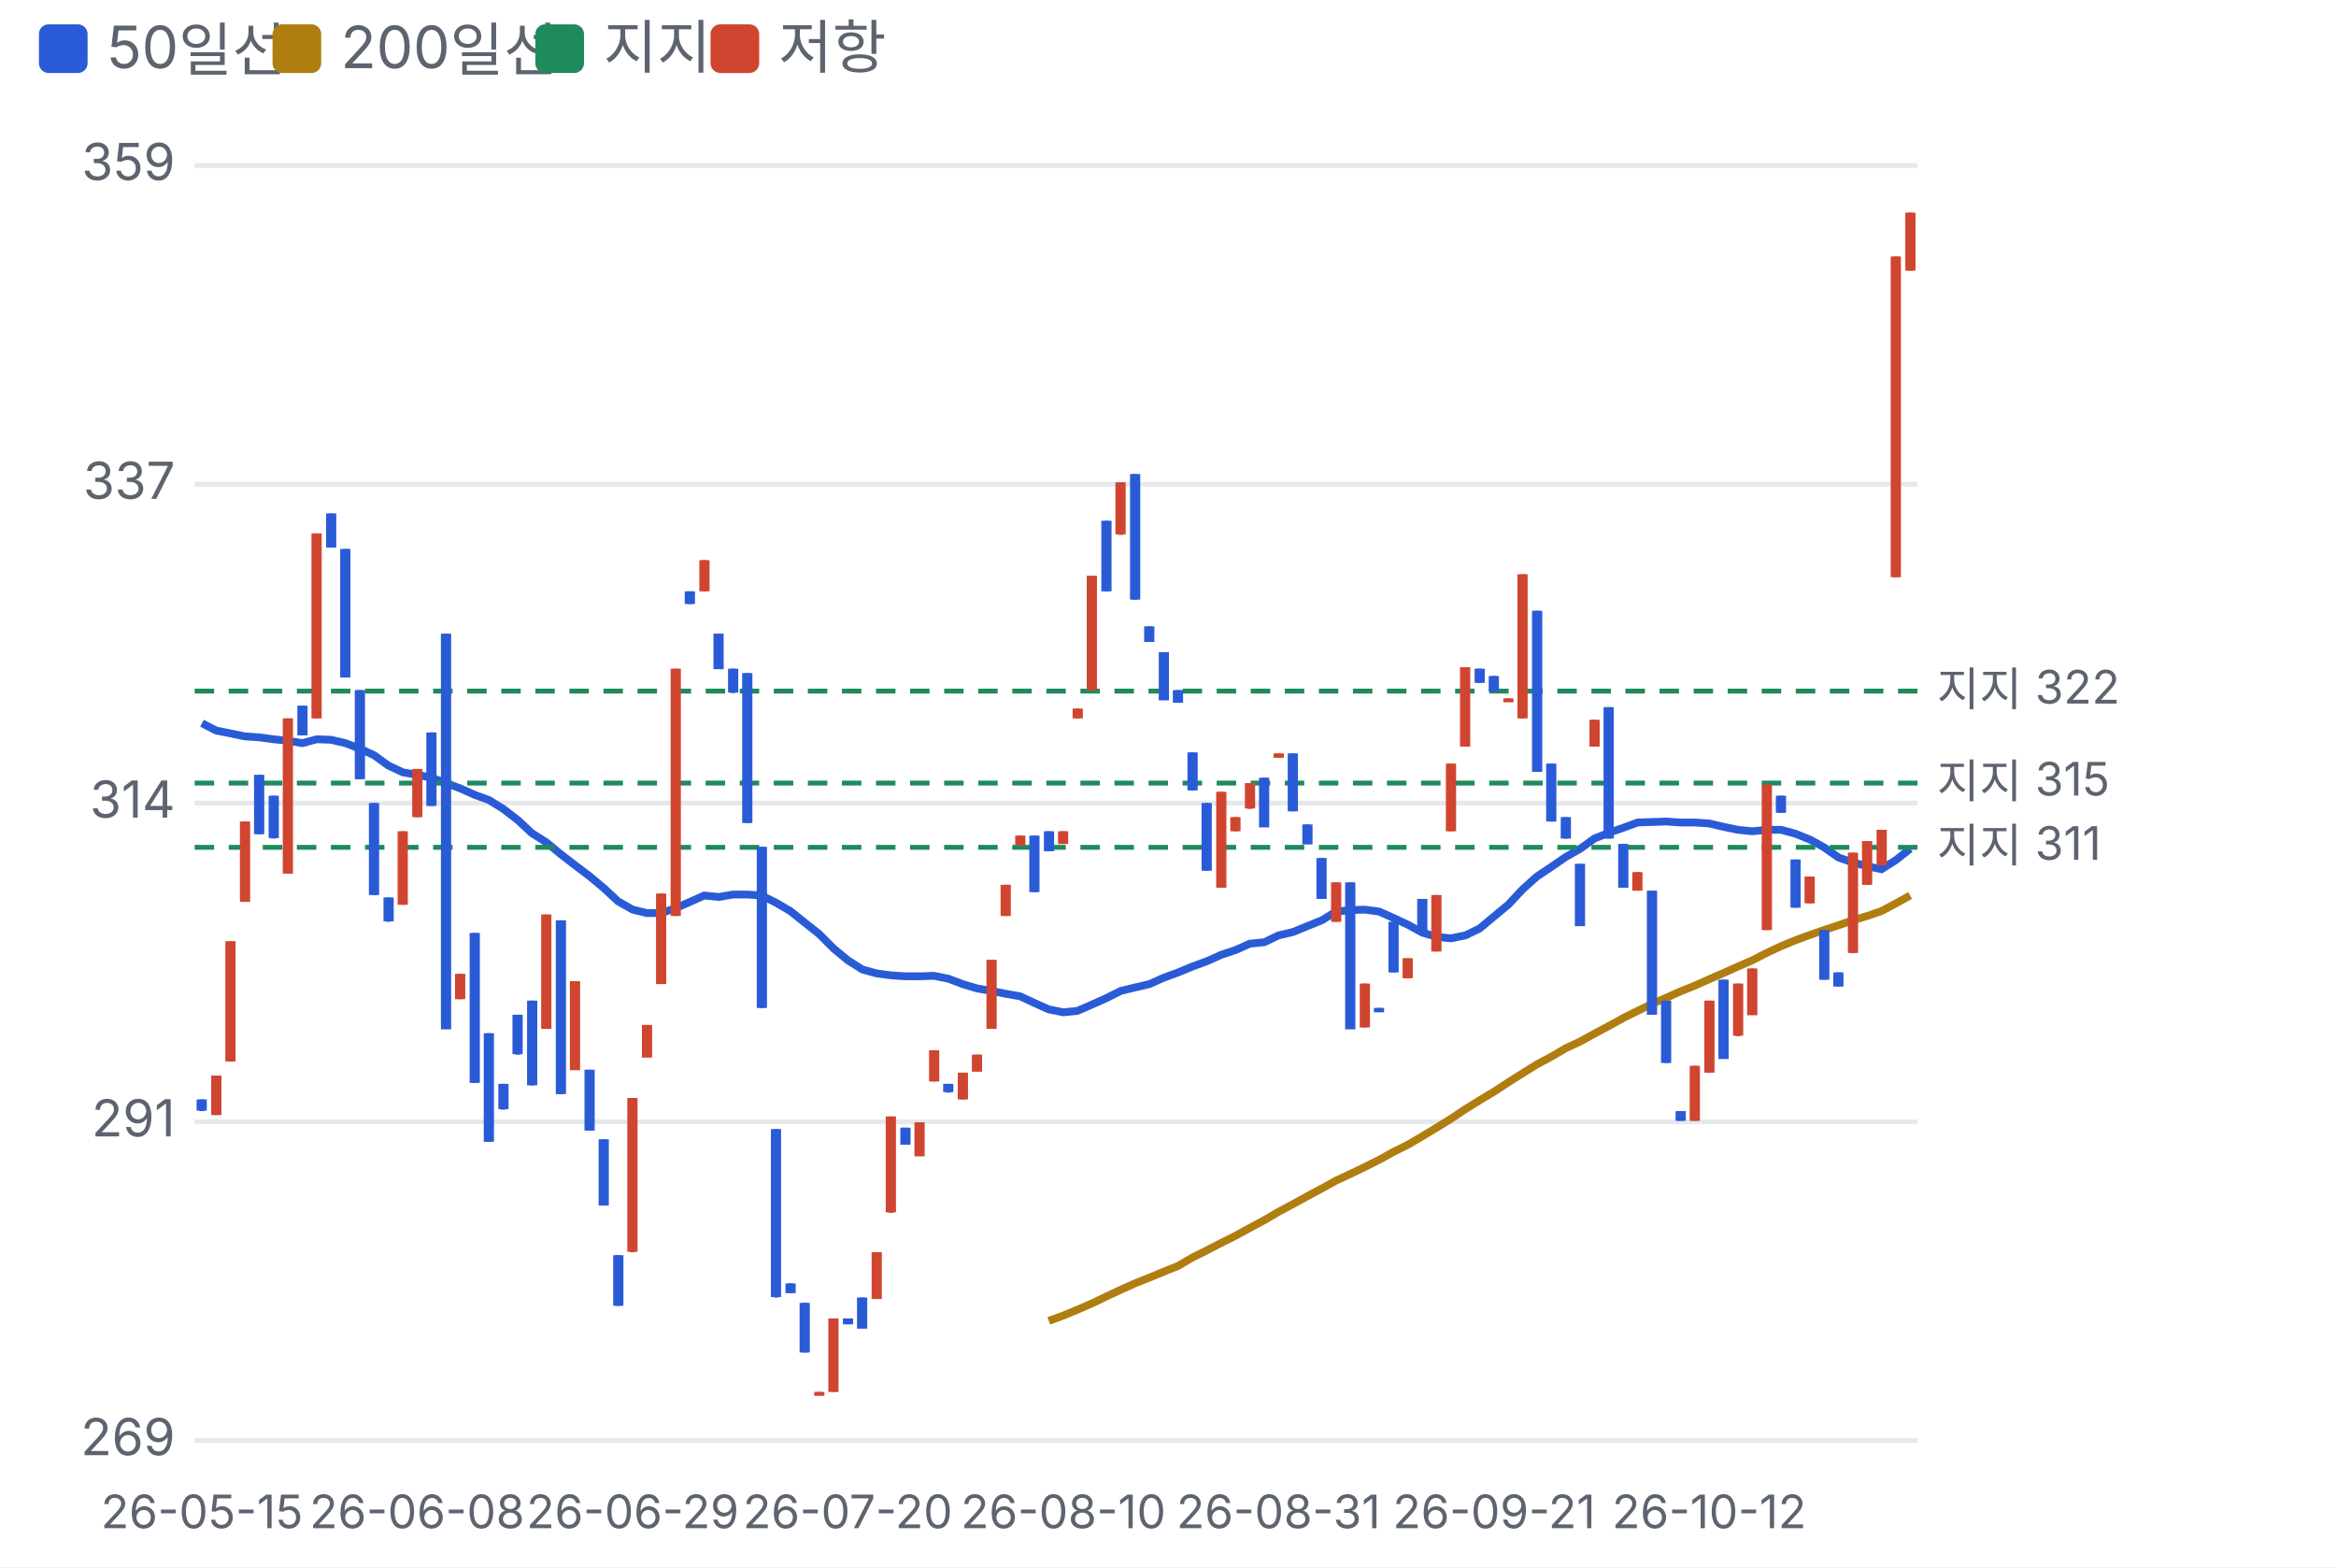
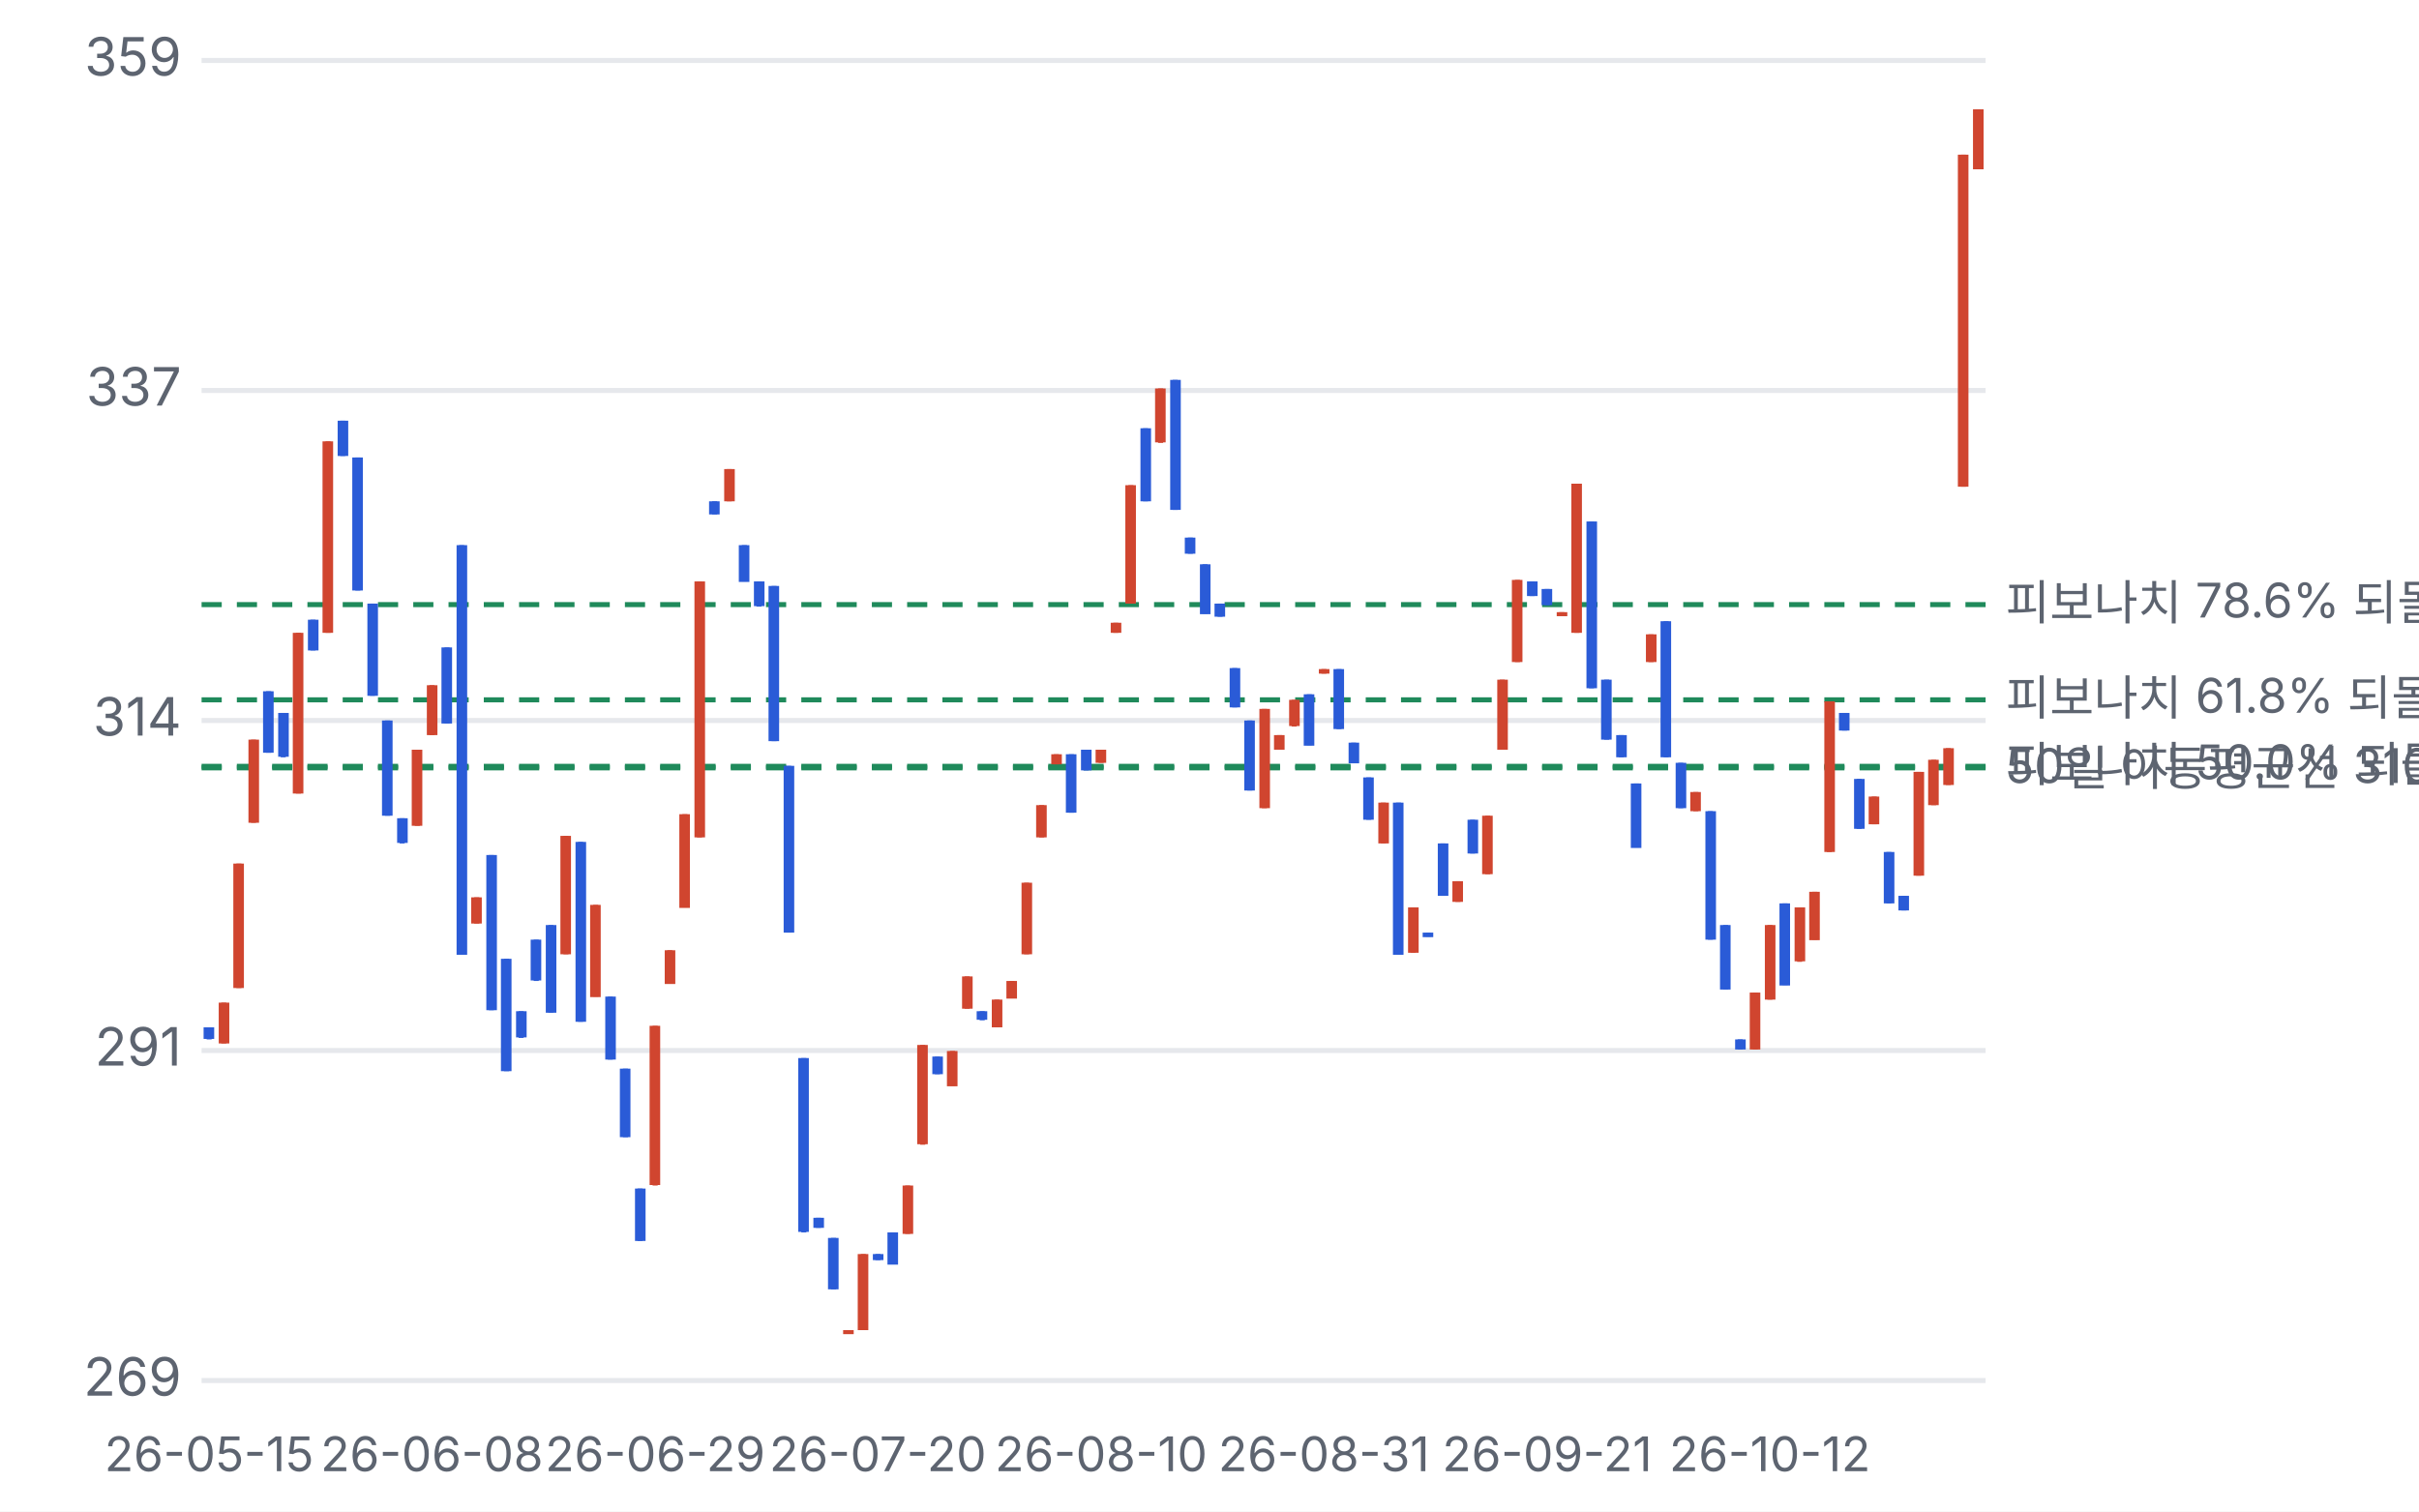
- <svg xmlns="http://www.w3.org/2000/svg" viewBox="0 0 480 322" width="480" height="322">
+ <svg xmlns="http://www.w3.org/2000/svg" viewBox="0 0 480 300" width="480" height="300">
  <style>text{fill:#5d6470;font-size:10.5px;font-family:-apple-system,'Apple SD Gothic Neo','Malgun Gothic',sans-serif}</style>
  <rect width="100%" height="100%" fill="#ffffff" />
-   <rect x="8" y="5" width="10" height="10" rx="2" fill="#2a5bd7" />
-   <text x="22" y="14" style="font-size:12px">50일선</text>
-   <rect x="56" y="5" width="10" height="10" rx="2" fill="#b07d10" />
-   <text x="70" y="14" style="font-size:12px">200일선</text>
-   <rect x="110" y="5" width="10" height="10" rx="2" fill="#1f8a5b" />
-   <text x="124" y="14" style="font-size:12px">지지</text>
-   <rect x="146" y="5" width="10" height="10" rx="2" fill="#d0452f" />
-   <text x="160" y="14" style="font-size:12px">저항</text>
-   <g transform="translate(0,22)">
+   <g transform="translate(0,0)">
    <line x1="40" x2="394" y1="274.0" y2="274.0" stroke="#e6e8ec" />
    <text x="36" y="277.0" text-anchor="end">269</text>
    <line x1="40" x2="394" y1="208.5" y2="208.5" stroke="#e6e8ec" />
    <text x="36" y="211.5" text-anchor="end">291</text>
    <line x1="40" x2="394" y1="143.0" y2="143.0" stroke="#e6e8ec" />
    <text x="36" y="146.0" text-anchor="end">314</text>
    <line x1="40" x2="394" y1="77.5" y2="77.5" stroke="#e6e8ec" />
    <text x="36" y="80.5" text-anchor="end">337</text>
    <line x1="40" x2="394" y1="12.0" y2="12.0" stroke="#e6e8ec" />
    <text x="36" y="15.0" text-anchor="end">359</text>
-     <polyline fill="none" stroke="#2a5bd7" stroke-width="1.6" points="41.5,126.6 44.4,128.1 47.4,128.7 50.3,129.3 53.3,129.5 56.2,129.9 59.2,130.2 62.1,130.7 65.1,129.9 68.0,130.0 71.0,130.7 73.9,131.8 76.9,133.2 79.8,135.3 82.8,136.7 85.7,137.2 88.7,137.8 91.6,138.9 94.6,140.0 97.5,141.3 100.5,142.4 103.4,144.2 106.4,146.5 109.3,149.2 112.3,151.1 115.2,153.5 118.2,155.8 121.1,158.0 124.1,160.5 127.0,163.2 130.0,164.9 132.9,165.6 135.9,165.6 138.8,164.6 141.8,163.3 144.7,162.0 147.7,162.3 150.6,161.8 153.6,161.8 156.5,162.0 159.5,163.5 162.4,165.2 165.4,167.6 168.3,169.9 171.3,172.9 174.2,175.3 177.2,177.2 180.1,178.0 183.1,178.4 186.0,178.6 189.0,178.6 191.9,178.5 194.9,179.1 197.8,180.2 200.8,181.1 203.7,181.6 206.7,182.2 209.6,182.7 212.6,184.1 215.5,185.4 218.5,186.0 221.4,185.7 224.4,184.4 227.3,183.1 230.3,181.6 233.2,180.9 236.2,180.2 239.1,178.9 242.1,177.8 245.0,176.6 248.0,175.5 250.9,174.2 253.9,173.2 256.8,171.9 259.8,171.6 262.7,170.2 265.7,169.5 268.6,168.3 271.6,167.1 274.5,165.3 277.5,165.0 280.4,164.9 283.4,165.3 286.3,166.6 289.3,168.0 292.2,169.6 295.2,170.5 298.1,170.8 301.1,170.2 304.0,168.8 307.0,166.3 309.9,163.9 312.9,160.7 315.8,158.1 318.8,156.1 321.7,154.1 324.7,152.4 327.6,150.3 330.6,149.1 333.5,148.1 336.5,147.0 339.4,146.9 342.4,146.8 345.3,147.0 348.3,147.0 351.2,147.2 354.2,147.9 357.1,148.5 360.1,148.8 363.0,148.5 366.0,148.5 368.9,149.3 371.9,150.5 374.8,152.1 377.8,154.2 380.7,155.2 383.7,156.0 386.6,156.6 389.6,154.7 392.5,152.4" />
-     <polyline fill="none" stroke="#b07d10" stroke-width="1.6" points="215.5,249.4 218.5,248.3 221.4,247.1 224.4,245.8 227.3,244.4 230.3,243.0 233.2,241.7 236.2,240.5 239.1,239.3 242.1,238.1 245.0,236.4 248.0,234.9 250.9,233.4 253.9,231.9 256.8,230.3 259.8,228.7 262.7,227.0 265.7,225.4 268.6,223.8 271.6,222.2 274.5,220.6 277.5,219.2 280.4,217.8 283.4,216.3 286.3,214.7 289.3,213.2 292.2,211.5 295.2,209.7 298.1,207.9 301.1,205.9 304.0,204.1 307.0,202.3 309.9,200.4 312.9,198.5 315.8,196.7 318.8,195.1 321.7,193.4 324.7,192.0 327.6,190.4 330.6,188.8 333.5,187.2 336.5,185.7 339.4,184.3 342.4,183.0 345.3,181.7 348.3,180.5 351.2,179.2 354.2,177.9 357.1,176.6 360.1,175.3 363.0,173.8 366.0,172.4 368.9,171.2 371.9,170.1 374.8,169.1 377.8,168.1 380.7,167.1 383.7,166.2 386.6,165.2 389.6,163.6 392.5,162.0" />
    <line x1="40" x2="394" y1="120.0" y2="120.0" stroke="#1f8a5b" stroke-dasharray="4 3" />
-     <text x="398" y="123.0" style="font-size:9.5px">지지 322</text>
+     <text x="398" y="123.0" style="font-size:9.5px">피보나치 78.6% 되돌림 321.92</text>
    <line x1="40" x2="394" y1="138.9" y2="138.9" stroke="#1f8a5b" stroke-dasharray="4 3" />
-     <text x="398" y="141.9" style="font-size:9.5px">지지 315</text>
+     <text x="398" y="141.9" style="font-size:9.5px">피보나치 61.8% 되돌림 315.42</text>
    <line x1="40" x2="394" y1="152.1" y2="152.1" stroke="#1f8a5b" stroke-dasharray="4 3" />
-     <text x="398" y="155.1" style="font-size:9.5px">지지 311</text>
+     <text x="398" y="155.1" style="font-size:9.5px">피보나치 50.0% 되돌림 310.85</text>
+     <line x1="40" x2="394" y1="152.4" y2="152.4" stroke="#1f8a5b" stroke-dasharray="4 3" />
+     <text x="398" y="155.4" style="font-size:9.5px">50일 이동평균선 310.77</text>
    <line x1="41.5" x2="41.5" y1="203.9" y2="206.3" stroke="#2a5bd7" />
    <rect x="40.4" y="203.9" width="2.1" height="2.3" fill="#2a5bd7" />
    <text x="41.5" y="292" text-anchor="middle" style="font-size:9.5px">26-05-15</text>
    <line x1="44.4" x2="44.4" y1="199.0" y2="207.1" stroke="#d0452f" />
    <rect x="43.4" y="199.0" width="2.1" height="8.1" fill="#d0452f" />
    <line x1="47.4" x2="47.4" y1="171.4" y2="196.1" stroke="#d0452f" />
    <rect x="46.3" y="171.4" width="2.1" height="24.7" fill="#d0452f" />
    <line x1="50.3" x2="50.3" y1="146.8" y2="163.3" stroke="#d0452f" />
    <rect x="49.3" y="146.8" width="2.1" height="16.5" fill="#d0452f" />
    <line x1="53.3" x2="53.3" y1="137.2" y2="149.4" stroke="#2a5bd7" />
    <rect x="52.2" y="137.2" width="2.1" height="12.2" fill="#2a5bd7" />
    <line x1="56.2" x2="56.2" y1="141.5" y2="150.3" stroke="#2a5bd7" />
    <rect x="55.2" y="141.5" width="2.1" height="8.7" fill="#2a5bd7" />
    <line x1="59.2" x2="59.2" y1="125.6" y2="157.5" stroke="#d0452f" />
    <rect x="58.1" y="125.6" width="2.1" height="31.9" fill="#d0452f" />
    <line x1="62.1" x2="62.1" y1="123.0" y2="129.1" stroke="#2a5bd7" />
    <rect x="61.1" y="123.0" width="2.1" height="6.1" fill="#2a5bd7" />
    <line x1="65.1" x2="65.1" y1="87.6" y2="125.6" stroke="#d0452f" />
    <rect x="64.0" y="87.6" width="2.1" height="38.0" fill="#d0452f" />
    <line x1="68.0" x2="68.0" y1="83.5" y2="90.5" stroke="#2a5bd7" />
    <rect x="67.0" y="83.5" width="2.1" height="7.0" fill="#2a5bd7" />
    <line x1="71.0" x2="71.0" y1="90.8" y2="117.2" stroke="#2a5bd7" />
    <rect x="69.9" y="90.8" width="2.1" height="26.4" fill="#2a5bd7" />
    <line x1="73.9" x2="73.9" y1="119.8" y2="138.1" stroke="#2a5bd7" />
    <rect x="72.9" y="119.8" width="2.1" height="18.3" fill="#2a5bd7" />
    <line x1="76.9" x2="76.9" y1="143.0" y2="161.9" stroke="#2a5bd7" />
    <rect x="75.8" y="143.0" width="2.1" height="18.9" fill="#2a5bd7" />
    <line x1="79.8" x2="79.8" y1="162.4" y2="167.4" stroke="#2a5bd7" />
    <rect x="78.8" y="162.4" width="2.1" height="4.9" fill="#2a5bd7" />
    <line x1="82.8" x2="82.8" y1="148.8" y2="163.9" stroke="#d0452f" />
    <rect x="81.7" y="148.8" width="2.1" height="15.1" fill="#d0452f" />
    <line x1="85.7" x2="85.7" y1="136.0" y2="145.9" stroke="#d0452f" />
    <rect x="84.7" y="136.0" width="2.1" height="9.9" fill="#d0452f" />
    <text x="85.7" y="292" text-anchor="middle" style="font-size:9.5px">26-06-08</text>
    <line x1="88.7" x2="88.7" y1="128.5" y2="143.6" stroke="#2a5bd7" />
    <rect x="87.6" y="128.5" width="2.1" height="15.1" fill="#2a5bd7" />
    <line x1="91.6" x2="91.6" y1="108.2" y2="189.4" stroke="#2a5bd7" />
    <rect x="90.6" y="108.2" width="2.1" height="81.3" fill="#2a5bd7" />
    <line x1="94.6" x2="94.6" y1="178.1" y2="183.3" stroke="#d0452f" />
    <rect x="93.5" y="178.1" width="2.1" height="5.2" fill="#d0452f" />
    <line x1="97.5" x2="97.5" y1="169.7" y2="200.5" stroke="#2a5bd7" />
    <rect x="96.5" y="169.7" width="2.1" height="30.8" fill="#2a5bd7" />
    <line x1="100.5" x2="100.5" y1="190.3" y2="212.6" stroke="#2a5bd7" />
    <rect x="99.4" y="190.3" width="2.1" height="22.3" fill="#2a5bd7" />
    <line x1="103.4" x2="103.4" y1="200.7" y2="206.0" stroke="#2a5bd7" />
    <rect x="102.4" y="200.7" width="2.1" height="5.2" fill="#2a5bd7" />
    <line x1="106.4" x2="106.4" y1="186.5" y2="194.7" stroke="#2a5bd7" />
    <rect x="105.3" y="186.5" width="2.1" height="8.1" fill="#2a5bd7" />
    <line x1="109.3" x2="109.3" y1="183.6" y2="201.0" stroke="#2a5bd7" />
    <rect x="108.3" y="183.6" width="2.1" height="17.4" fill="#2a5bd7" />
    <line x1="112.3" x2="112.3" y1="165.9" y2="189.4" stroke="#d0452f" />
    <rect x="111.2" y="165.9" width="2.1" height="23.5" fill="#d0452f" />
    <line x1="115.2" x2="115.2" y1="167.1" y2="202.8" stroke="#2a5bd7" />
    <rect x="114.2" y="167.1" width="2.1" height="35.7" fill="#2a5bd7" />
    <line x1="118.2" x2="118.2" y1="179.6" y2="197.8" stroke="#d0452f" />
    <rect x="117.1" y="179.6" width="2.1" height="18.3" fill="#d0452f" />
    <line x1="121.1" x2="121.1" y1="197.8" y2="210.3" stroke="#2a5bd7" />
    <rect x="120.1" y="197.8" width="2.1" height="12.5" fill="#2a5bd7" />
    <line x1="124.1" x2="124.1" y1="212.1" y2="225.7" stroke="#2a5bd7" />
    <rect x="123.0" y="212.1" width="2.1" height="13.6" fill="#2a5bd7" />
    <line x1="127.0" x2="127.0" y1="235.9" y2="246.3" stroke="#2a5bd7" />
    <rect x="126.0" y="235.9" width="2.1" height="10.4" fill="#2a5bd7" />
    <line x1="130.0" x2="130.0" y1="203.6" y2="235.3" stroke="#d0452f" />
    <rect x="128.9" y="203.6" width="2.1" height="31.6" fill="#d0452f" />
    <text x="130.0" y="292" text-anchor="middle" style="font-size:9.5px">26-06-29</text>
    <line x1="132.9" x2="132.9" y1="188.6" y2="195.2" stroke="#d0452f" />
    <rect x="131.9" y="188.6" width="2.1" height="6.7" fill="#d0452f" />
    <line x1="135.9" x2="135.9" y1="161.6" y2="180.1" stroke="#d0452f" />
    <rect x="134.8" y="161.6" width="2.1" height="18.6" fill="#d0452f" />
    <line x1="138.8" x2="138.8" y1="115.4" y2="166.2" stroke="#d0452f" />
    <rect x="137.8" y="115.4" width="2.1" height="50.8" fill="#d0452f" />
    <line x1="141.8" x2="141.8" y1="99.5" y2="102.1" stroke="#2a5bd7" />
    <rect x="140.7" y="99.5" width="2.1" height="2.6" fill="#2a5bd7" />
    <line x1="144.7" x2="144.7" y1="93.1" y2="99.5" stroke="#d0452f" />
    <rect x="143.7" y="93.1" width="2.1" height="6.4" fill="#d0452f" />
    <line x1="147.7" x2="147.7" y1="108.2" y2="115.4" stroke="#2a5bd7" />
    <rect x="146.6" y="108.2" width="2.1" height="7.3" fill="#2a5bd7" />
    <line x1="150.6" x2="150.6" y1="115.4" y2="120.4" stroke="#2a5bd7" />
    <rect x="149.6" y="115.4" width="2.1" height="4.9" fill="#2a5bd7" />
    <line x1="153.6" x2="153.6" y1="116.3" y2="147.1" stroke="#2a5bd7" />
    <rect x="152.5" y="116.3" width="2.1" height="30.8" fill="#2a5bd7" />
    <line x1="156.5" x2="156.5" y1="152.0" y2="185.1" stroke="#2a5bd7" />
    <rect x="155.5" y="152.0" width="2.1" height="33.1" fill="#2a5bd7" />
    <line x1="159.5" x2="159.5" y1="210.0" y2="244.6" stroke="#2a5bd7" />
    <rect x="158.4" y="210.0" width="2.1" height="34.5" fill="#2a5bd7" />
    <line x1="162.4" x2="162.4" y1="241.7" y2="243.7" stroke="#2a5bd7" />
    <rect x="161.4" y="241.7" width="2.1" height="2.0" fill="#2a5bd7" />
    <line x1="165.4" x2="165.4" y1="245.7" y2="255.9" stroke="#2a5bd7" />
    <rect x="164.3" y="245.7" width="2.1" height="10.2" fill="#2a5bd7" />
    <line x1="168.3" x2="168.3" y1="264.0" y2="264.3" stroke="#d0452f" />
    <rect x="167.3" y="264.0" width="2.1" height="0.8" fill="#d0452f" />
    <line x1="171.3" x2="171.3" y1="248.9" y2="264.0" stroke="#d0452f" />
    <rect x="170.2" y="248.9" width="2.1" height="15.1" fill="#d0452f" />
    <line x1="174.2" x2="174.2" y1="248.9" y2="250.1" stroke="#2a5bd7" />
    <rect x="173.2" y="248.9" width="2.1" height="1.2" fill="#2a5bd7" />
    <text x="174.2" y="292" text-anchor="middle" style="font-size:9.5px">26-07-20</text>
    <line x1="177.2" x2="177.2" y1="244.6" y2="250.9" stroke="#2a5bd7" />
    <rect x="176.1" y="244.6" width="2.1" height="6.4" fill="#2a5bd7" />
    <line x1="180.1" x2="180.1" y1="235.3" y2="244.9" stroke="#d0452f" />
    <rect x="179.1" y="235.3" width="2.1" height="9.6" fill="#d0452f" />
    <line x1="183.1" x2="183.1" y1="207.4" y2="227.2" stroke="#d0452f" />
    <rect x="182.0" y="207.4" width="2.1" height="19.7" fill="#d0452f" />
    <line x1="186.0" x2="186.0" y1="209.7" y2="213.2" stroke="#2a5bd7" />
    <rect x="185.0" y="209.7" width="2.1" height="3.5" fill="#2a5bd7" />
    <line x1="189.0" x2="189.0" y1="208.6" y2="215.5" stroke="#d0452f" />
    <rect x="187.9" y="208.6" width="2.1" height="7.0" fill="#d0452f" />
    <line x1="191.9" x2="191.9" y1="193.8" y2="200.2" stroke="#d0452f" />
    <rect x="190.9" y="193.8" width="2.1" height="6.4" fill="#d0452f" />
    <line x1="194.9" x2="194.9" y1="200.7" y2="202.5" stroke="#2a5bd7" />
    <rect x="193.8" y="200.7" width="2.1" height="1.7" fill="#2a5bd7" />
    <line x1="197.8" x2="197.8" y1="198.4" y2="203.9" stroke="#d0452f" />
    <rect x="196.8" y="198.4" width="2.1" height="5.5" fill="#d0452f" />
    <line x1="200.8" x2="200.8" y1="194.7" y2="198.1" stroke="#d0452f" />
    <rect x="199.7" y="194.7" width="2.1" height="3.5" fill="#d0452f" />
    <line x1="203.7" x2="203.7" y1="175.2" y2="189.4" stroke="#d0452f" />
    <rect x="202.7" y="175.2" width="2.1" height="14.2" fill="#d0452f" />
    <line x1="206.7" x2="206.7" y1="159.8" y2="166.2" stroke="#d0452f" />
    <rect x="205.6" y="159.8" width="2.1" height="6.4" fill="#d0452f" />
    <line x1="209.6" x2="209.6" y1="149.7" y2="151.7" stroke="#d0452f" />
    <rect x="208.6" y="149.7" width="2.1" height="2.0" fill="#d0452f" />
    <line x1="212.6" x2="212.6" y1="149.7" y2="161.3" stroke="#2a5bd7" />
    <rect x="211.5" y="149.7" width="2.1" height="11.6" fill="#2a5bd7" />
    <line x1="215.5" x2="215.5" y1="148.8" y2="152.9" stroke="#2a5bd7" />
    <rect x="214.5" y="148.8" width="2.1" height="4.1" fill="#2a5bd7" />
    <line x1="218.5" x2="218.5" y1="148.8" y2="151.4" stroke="#d0452f" />
    <rect x="217.4" y="148.8" width="2.1" height="2.6" fill="#d0452f" />
    <text x="218.5" y="292" text-anchor="middle" style="font-size:9.5px">26-08-10</text>
    <line x1="221.4" x2="221.4" y1="123.6" y2="125.6" stroke="#d0452f" />
    <rect x="220.4" y="123.6" width="2.1" height="2.0" fill="#d0452f" />
    <line x1="224.4" x2="224.4" y1="96.3" y2="119.8" stroke="#d0452f" />
    <rect x="223.3" y="96.3" width="2.1" height="23.5" fill="#d0452f" />
    <line x1="227.3" x2="227.3" y1="85.0" y2="99.5" stroke="#2a5bd7" />
    <rect x="226.3" y="85.0" width="2.1" height="14.5" fill="#2a5bd7" />
    <line x1="230.3" x2="230.3" y1="77.1" y2="87.9" stroke="#d0452f" />
    <rect x="229.2" y="77.1" width="2.1" height="10.7" fill="#d0452f" />
    <line x1="233.2" x2="233.2" y1="75.4" y2="101.2" stroke="#2a5bd7" />
    <rect x="232.2" y="75.4" width="2.1" height="25.8" fill="#2a5bd7" />
    <line x1="236.2" x2="236.2" y1="106.7" y2="109.9" stroke="#2a5bd7" />
    <rect x="235.1" y="106.7" width="2.1" height="3.2" fill="#2a5bd7" />
    <line x1="239.1" x2="239.1" y1="112.0" y2="121.8" stroke="#2a5bd7" />
    <rect x="238.1" y="112.0" width="2.1" height="9.9" fill="#2a5bd7" />
    <line x1="242.1" x2="242.1" y1="119.8" y2="122.4" stroke="#2a5bd7" />
    <rect x="241.0" y="119.8" width="2.1" height="2.6" fill="#2a5bd7" />
    <line x1="245.0" x2="245.0" y1="132.6" y2="140.4" stroke="#2a5bd7" />
    <rect x="244.0" y="132.6" width="2.1" height="7.8" fill="#2a5bd7" />
    <line x1="248.0" x2="248.0" y1="143.0" y2="156.9" stroke="#2a5bd7" />
    <rect x="246.9" y="143.0" width="2.1" height="13.9" fill="#2a5bd7" />
    <line x1="250.9" x2="250.9" y1="140.7" y2="160.4" stroke="#d0452f" />
    <rect x="249.9" y="140.7" width="2.1" height="19.7" fill="#d0452f" />
    <line x1="253.9" x2="253.9" y1="145.9" y2="148.8" stroke="#d0452f" />
    <rect x="252.8" y="145.9" width="2.1" height="2.9" fill="#d0452f" />
    <line x1="256.8" x2="256.8" y1="138.9" y2="144.2" stroke="#d0452f" />
    <rect x="255.8" y="138.9" width="2.1" height="5.2" fill="#d0452f" />
    <line x1="259.8" x2="259.8" y1="137.8" y2="147.9" stroke="#2a5bd7" />
    <rect x="258.7" y="137.8" width="2.1" height="10.2" fill="#2a5bd7" />
    <line x1="262.7" x2="262.7" y1="132.8" y2="133.7" stroke="#d0452f" />
    <rect x="261.7" y="132.8" width="2.1" height="0.9" fill="#d0452f" />
    <text x="262.7" y="292" text-anchor="middle" style="font-size:9.5px">26-08-31</text>
    <line x1="265.7" x2="265.7" y1="132.8" y2="144.7" stroke="#2a5bd7" />
    <rect x="264.6" y="132.8" width="2.1" height="11.9" fill="#2a5bd7" />
    <line x1="268.6" x2="268.6" y1="147.4" y2="151.4" stroke="#2a5bd7" />
    <rect x="267.6" y="147.4" width="2.1" height="4.1" fill="#2a5bd7" />
    <line x1="271.6" x2="271.6" y1="154.3" y2="162.7" stroke="#2a5bd7" />
    <rect x="270.5" y="154.3" width="2.1" height="8.4" fill="#2a5bd7" />
    <line x1="274.5" x2="274.5" y1="159.3" y2="167.4" stroke="#d0452f" />
    <rect x="273.5" y="159.3" width="2.1" height="8.1" fill="#d0452f" />
    <line x1="277.5" x2="277.5" y1="159.3" y2="189.4" stroke="#2a5bd7" />
    <rect x="276.4" y="159.3" width="2.1" height="30.2" fill="#2a5bd7" />
    <line x1="280.4" x2="280.4" y1="180.1" y2="189.1" stroke="#d0452f" />
    <rect x="279.4" y="180.1" width="2.1" height="9.0" fill="#d0452f" />
    <line x1="283.4" x2="283.4" y1="185.1" y2="185.9" stroke="#2a5bd7" />
    <rect x="282.3" y="185.1" width="2.1" height="0.9" fill="#2a5bd7" />
    <line x1="286.3" x2="286.3" y1="167.4" y2="177.8" stroke="#2a5bd7" />
    <rect x="285.3" y="167.4" width="2.1" height="10.4" fill="#2a5bd7" />
    <line x1="289.3" x2="289.3" y1="174.9" y2="179.0" stroke="#d0452f" />
    <rect x="288.2" y="174.9" width="2.1" height="4.1" fill="#d0452f" />
    <line x1="292.2" x2="292.2" y1="162.7" y2="169.4" stroke="#2a5bd7" />
    <rect x="291.2" y="162.7" width="2.1" height="6.7" fill="#2a5bd7" />
    <line x1="295.2" x2="295.2" y1="161.9" y2="173.5" stroke="#d0452f" />
    <rect x="294.1" y="161.9" width="2.1" height="11.6" fill="#d0452f" />
    <line x1="298.1" x2="298.1" y1="134.9" y2="148.8" stroke="#d0452f" />
    <rect x="297.1" y="134.9" width="2.1" height="13.9" fill="#d0452f" />
    <line x1="301.1" x2="301.1" y1="115.1" y2="131.4" stroke="#d0452f" />
    <rect x="300.0" y="115.1" width="2.1" height="16.3" fill="#d0452f" />
    <line x1="304.0" x2="304.0" y1="115.4" y2="118.3" stroke="#2a5bd7" />
    <rect x="303.0" y="115.4" width="2.1" height="2.9" fill="#2a5bd7" />
    <line x1="307.0" x2="307.0" y1="116.9" y2="120.1" stroke="#2a5bd7" />
    <rect x="305.9" y="116.9" width="2.1" height="3.2" fill="#2a5bd7" />
    <text x="307.0" y="292" text-anchor="middle" style="font-size:9.5px">26-09-21</text>
    <line x1="309.9" x2="309.9" y1="121.5" y2="121.8" stroke="#d0452f" />
    <rect x="308.9" y="121.5" width="2.1" height="0.8" fill="#d0452f" />
    <line x1="312.9" x2="312.9" y1="96.0" y2="125.6" stroke="#d0452f" />
    <rect x="311.8" y="96.0" width="2.1" height="29.6" fill="#d0452f" />
    <line x1="315.8" x2="315.8" y1="103.5" y2="136.6" stroke="#2a5bd7" />
    <rect x="314.8" y="103.5" width="2.1" height="33.1" fill="#2a5bd7" />
    <line x1="318.8" x2="318.8" y1="134.9" y2="146.8" stroke="#2a5bd7" />
    <rect x="317.7" y="134.9" width="2.1" height="11.9" fill="#2a5bd7" />
    <line x1="321.7" x2="321.7" y1="145.9" y2="150.3" stroke="#2a5bd7" />
    <rect x="320.7" y="145.9" width="2.1" height="4.4" fill="#2a5bd7" />
    <line x1="324.7" x2="324.7" y1="155.5" y2="168.2" stroke="#2a5bd7" />
    <rect x="323.6" y="155.5" width="2.1" height="12.8" fill="#2a5bd7" />
    <line x1="327.6" x2="327.6" y1="125.9" y2="131.4" stroke="#d0452f" />
    <rect x="326.6" y="125.9" width="2.1" height="5.5" fill="#d0452f" />
    <line x1="330.6" x2="330.6" y1="123.3" y2="150.3" stroke="#2a5bd7" />
    <rect x="329.5" y="123.3" width="2.1" height="27.0" fill="#2a5bd7" />
    <line x1="333.5" x2="333.5" y1="151.4" y2="160.4" stroke="#2a5bd7" />
    <rect x="332.5" y="151.4" width="2.1" height="9.0" fill="#2a5bd7" />
    <line x1="336.5" x2="336.5" y1="157.2" y2="161.0" stroke="#d0452f" />
    <rect x="335.4" y="157.2" width="2.1" height="3.8" fill="#d0452f" />
    <line x1="339.4" x2="339.4" y1="161.0" y2="186.5" stroke="#2a5bd7" />
    <rect x="338.4" y="161.0" width="2.1" height="25.5" fill="#2a5bd7" />
    <line x1="342.4" x2="342.4" y1="183.6" y2="196.4" stroke="#2a5bd7" />
    <rect x="341.3" y="183.6" width="2.1" height="12.8" fill="#2a5bd7" />
    <line x1="345.3" x2="345.3" y1="206.3" y2="208.3" stroke="#2a5bd7" />
    <rect x="344.3" y="206.3" width="2.1" height="2.0" fill="#2a5bd7" />
    <line x1="348.3" x2="348.3" y1="197.0" y2="208.3" stroke="#d0452f" />
    <rect x="347.2" y="197.0" width="2.1" height="11.3" fill="#d0452f" />
    <line x1="351.2" x2="351.2" y1="183.6" y2="198.4" stroke="#d0452f" />
    <rect x="350.2" y="183.6" width="2.1" height="14.8" fill="#d0452f" />
    <text x="351.2" y="292" text-anchor="middle" style="font-size:9.5px">26-10-12</text>
    <line x1="354.2" x2="354.2" y1="179.3" y2="195.5" stroke="#2a5bd7" />
    <rect x="353.1" y="179.3" width="2.1" height="16.3" fill="#2a5bd7" />
    <line x1="357.1" x2="357.1" y1="180.1" y2="190.9" stroke="#d0452f" />
    <rect x="356.1" y="180.1" width="2.1" height="10.7" fill="#d0452f" />
    <line x1="360.1" x2="360.1" y1="177.0" y2="186.5" stroke="#d0452f" />
    <rect x="359.0" y="177.0" width="2.1" height="9.6" fill="#d0452f" />
    <line x1="363.0" x2="363.0" y1="139.2" y2="169.1" stroke="#d0452f" />
    <rect x="362.0" y="139.2" width="2.1" height="29.9" fill="#d0452f" />
    <line x1="366.0" x2="366.0" y1="141.5" y2="145.0" stroke="#2a5bd7" />
    <rect x="364.9" y="141.5" width="2.1" height="3.5" fill="#2a5bd7" />
    <line x1="368.9" x2="368.9" y1="154.6" y2="164.5" stroke="#2a5bd7" />
    <rect x="367.9" y="154.6" width="2.1" height="9.9" fill="#2a5bd7" />
    <line x1="371.9" x2="371.9" y1="158.1" y2="163.6" stroke="#d0452f" />
    <rect x="370.8" y="158.1" width="2.1" height="5.5" fill="#d0452f" />
    <line x1="374.8" x2="374.8" y1="169.1" y2="179.3" stroke="#2a5bd7" />
    <rect x="373.8" y="169.1" width="2.1" height="10.2" fill="#2a5bd7" />
    <line x1="377.8" x2="377.8" y1="177.8" y2="180.7" stroke="#2a5bd7" />
    <rect x="376.7" y="177.8" width="2.1" height="2.9" fill="#2a5bd7" />
    <line x1="380.7" x2="380.7" y1="153.2" y2="173.8" stroke="#d0452f" />
    <rect x="379.7" y="153.2" width="2.1" height="20.6" fill="#d0452f" />
    <line x1="383.7" x2="383.7" y1="150.8" y2="159.8" stroke="#d0452f" />
    <rect x="382.6" y="150.8" width="2.1" height="9.0" fill="#d0452f" />
    <line x1="386.6" x2="386.6" y1="148.5" y2="155.8" stroke="#d0452f" />
    <rect x="385.6" y="148.5" width="2.1" height="7.3" fill="#d0452f" />
    <line x1="389.6" x2="389.6" y1="30.7" y2="96.6" stroke="#d0452f" />
    <rect x="388.5" y="30.7" width="2.1" height="65.9" fill="#d0452f" />
    <line x1="392.5" x2="392.5" y1="21.7" y2="33.6" stroke="#d0452f" />
    <rect x="391.5" y="21.7" width="2.1" height="11.9" fill="#d0452f" />
  </g>
</svg>
